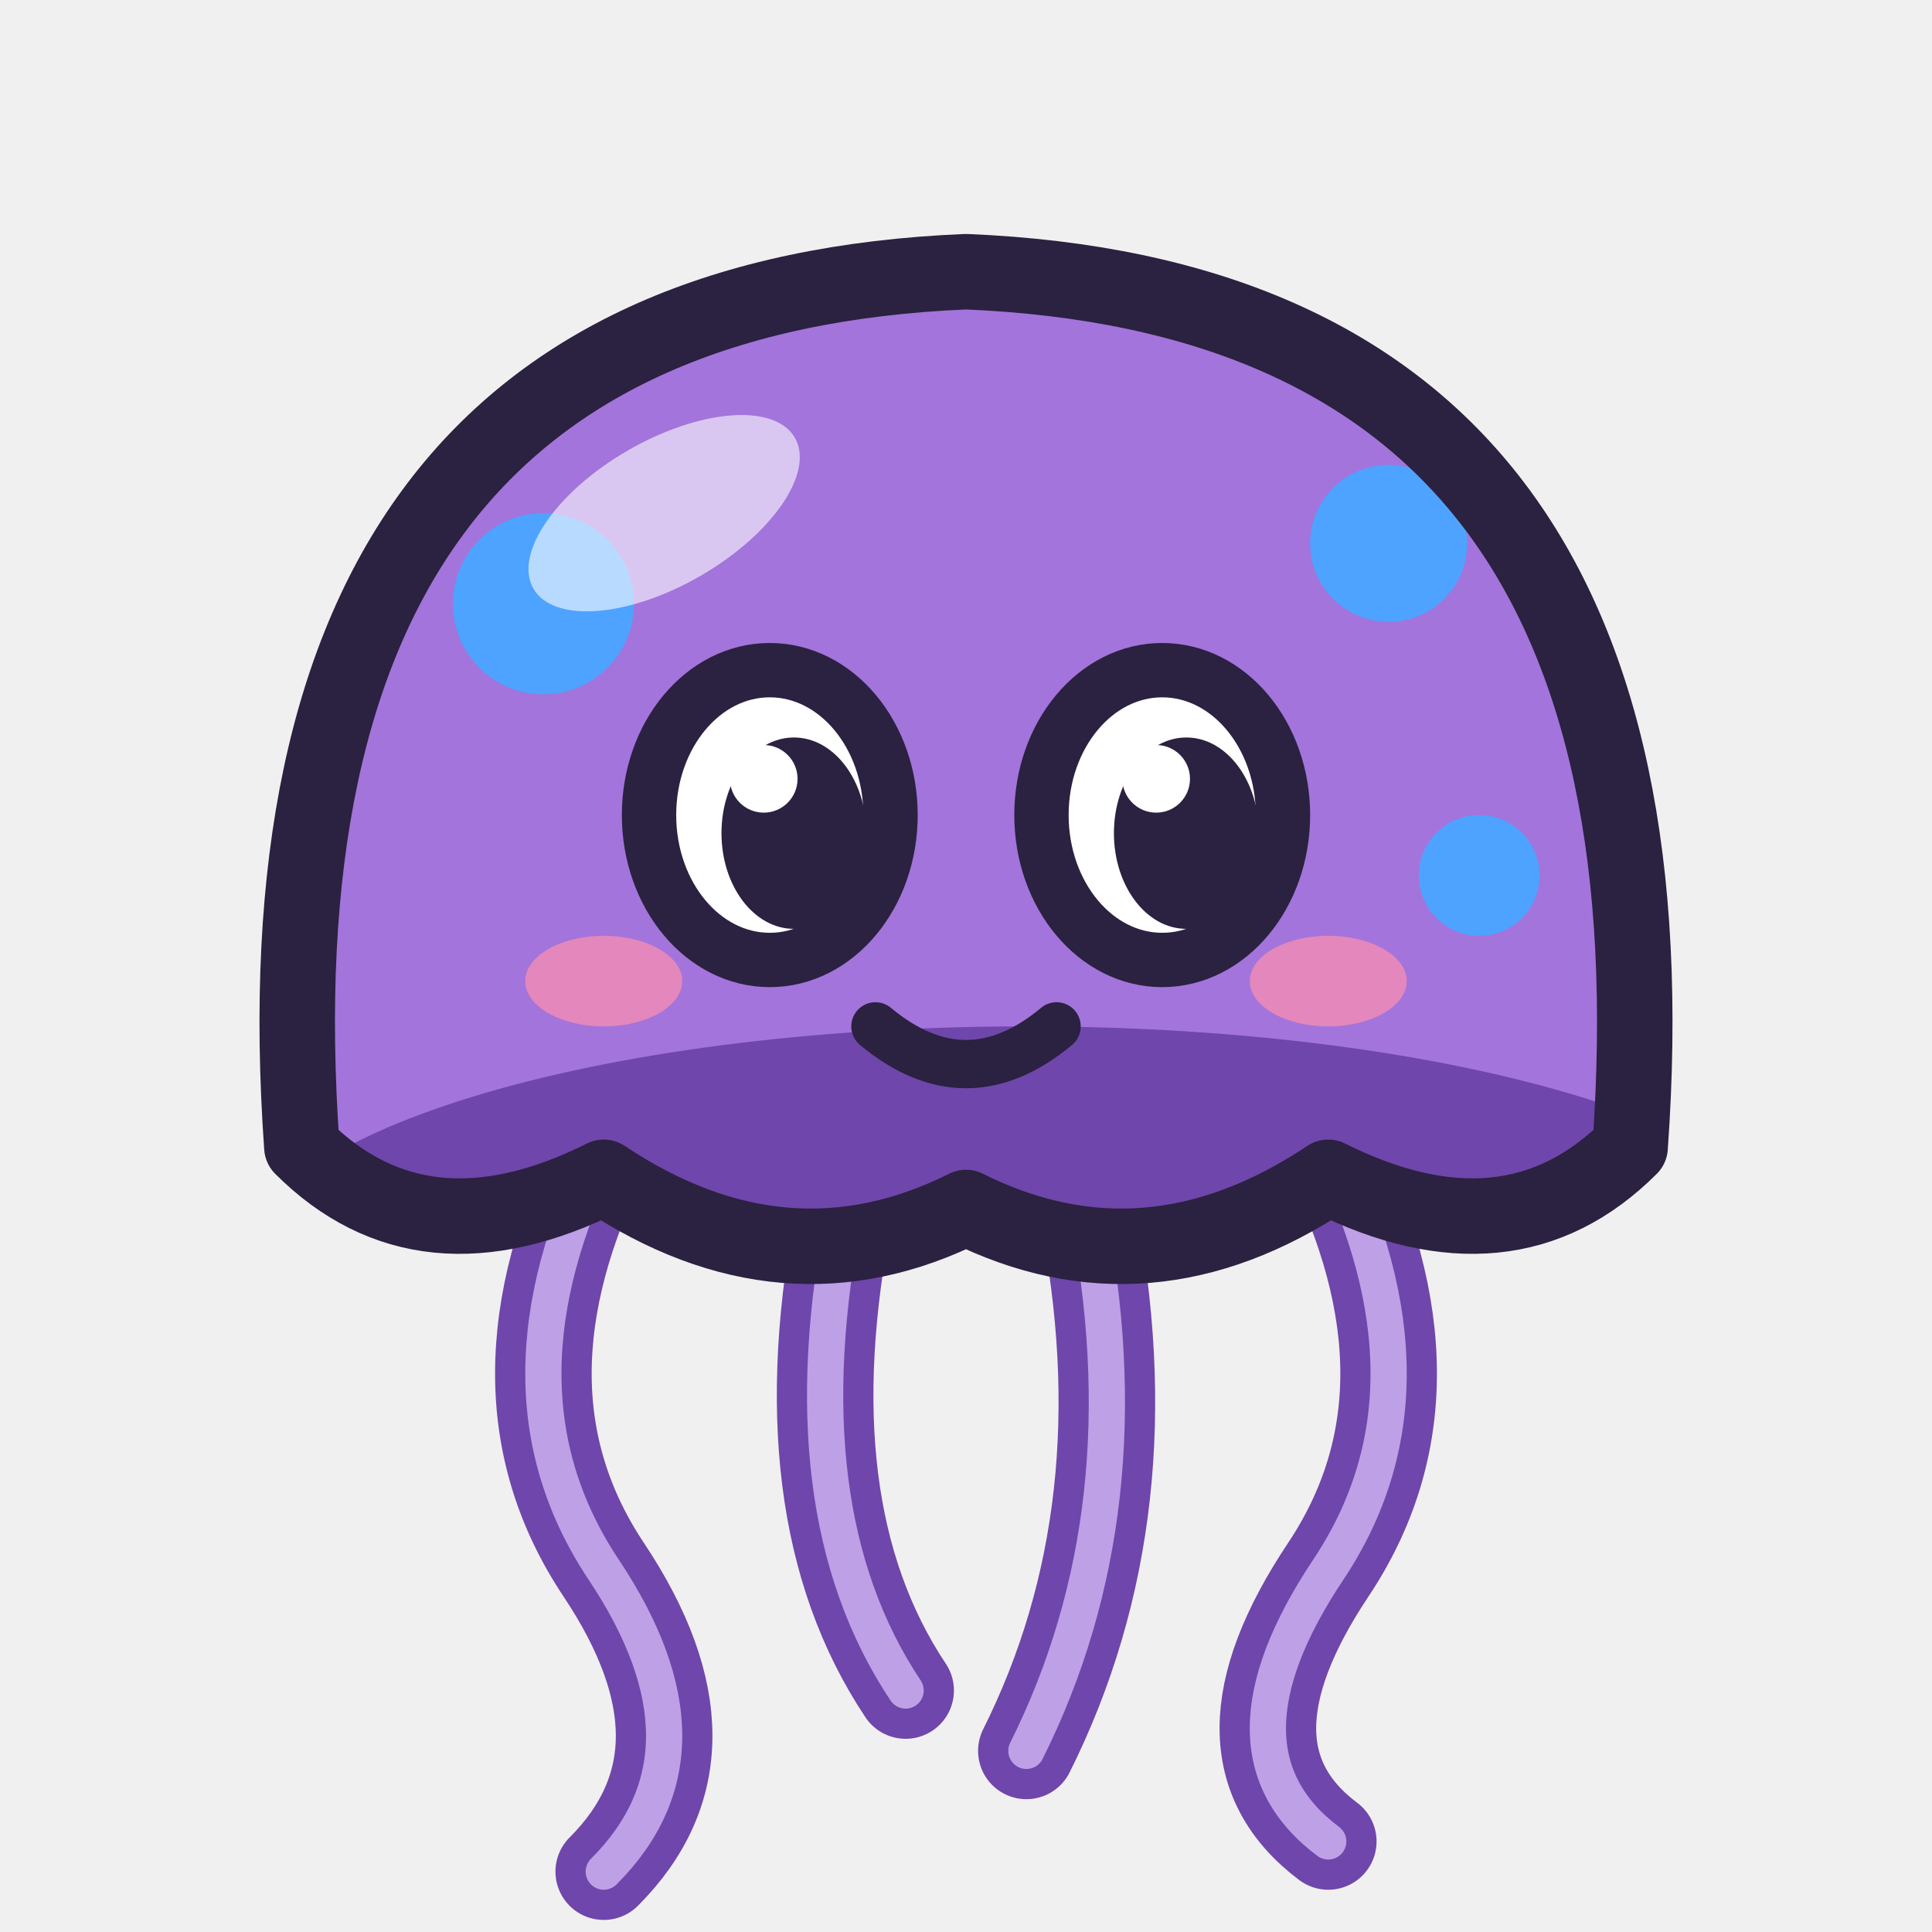
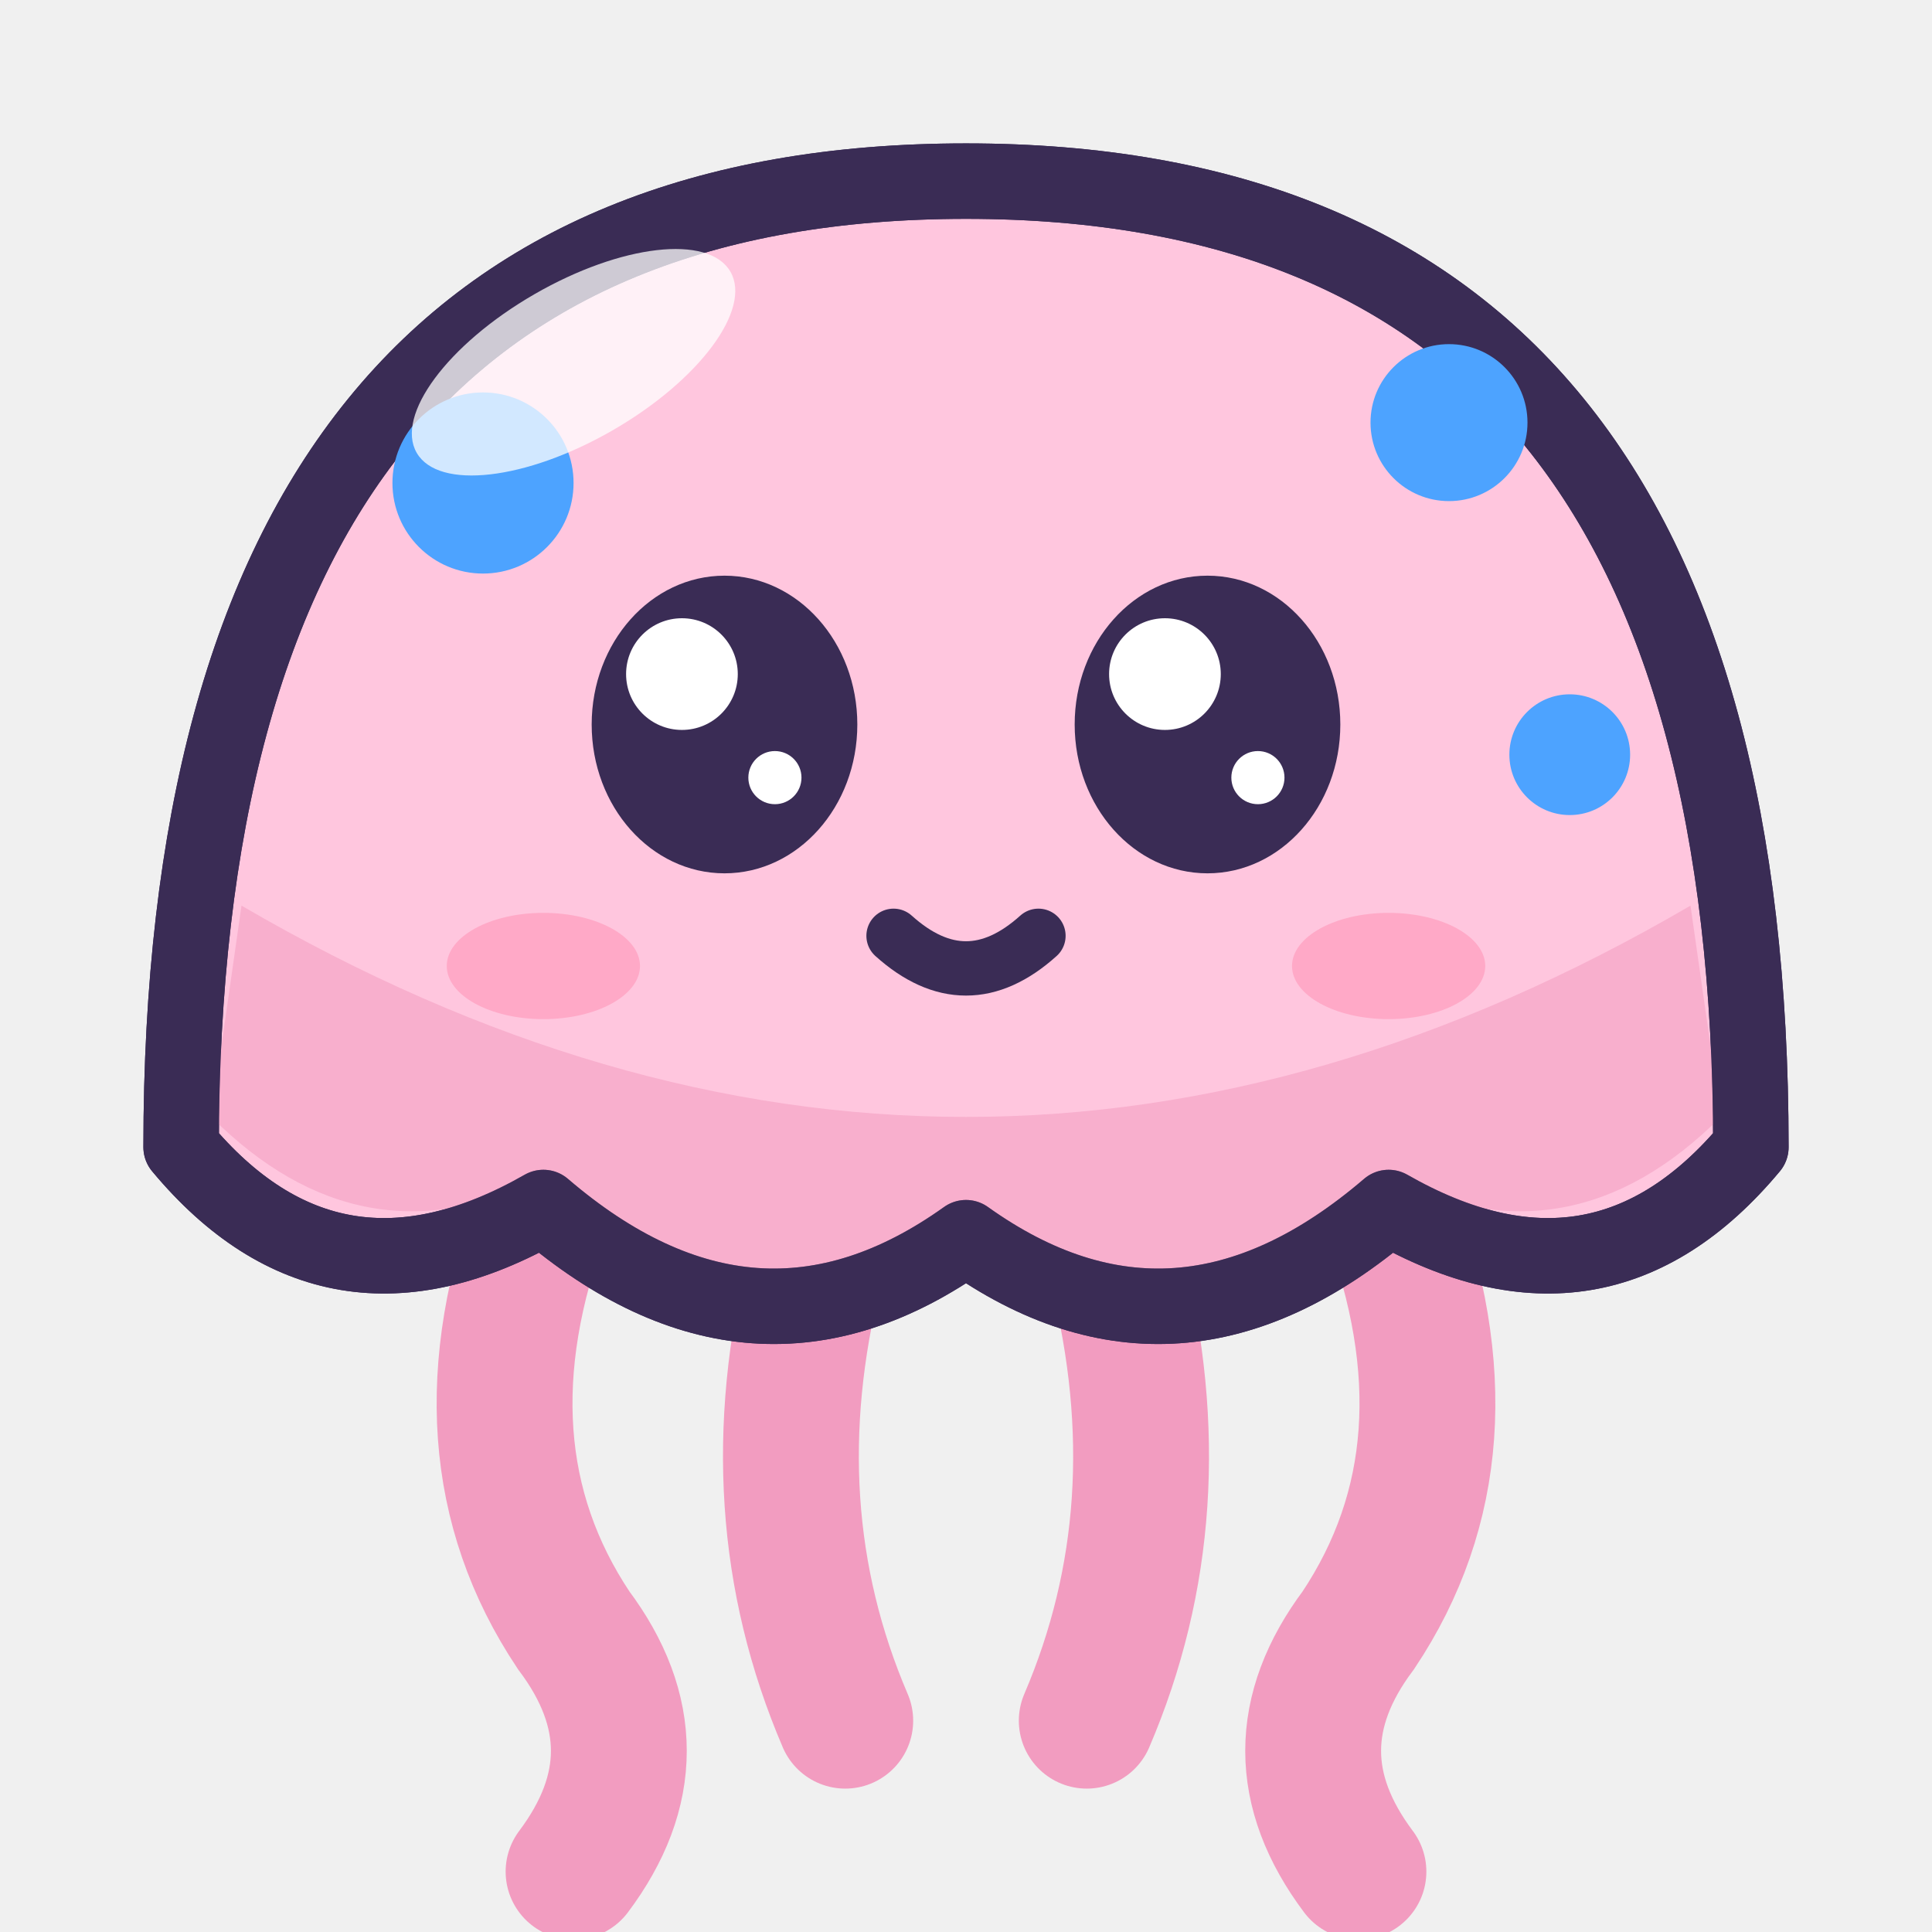
<svg xmlns="http://www.w3.org/2000/svg" viewBox="0 0 64 64">
-   <path d="M20 38 Q16 46 20 52 Q24 58 20 62 M28 40 Q26 50 30 56 M36 40 Q38 50 34 58 M44 38 Q48 46 44 52 Q40 58 44 61" fill="none" stroke="#6f46ab" stroke-width="3.2" stroke-linecap="round" />
-   <path d="M20 38 Q16 46 20 52 Q24 58 20 62 M28 40 Q26 50 30 56 M36 40 Q38 50 34 58 M44 38 Q48 46 44 52 Q40 58 44 61" fill="none" stroke="#d2b6f5" stroke-width="1.2" stroke-linecap="round" opacity="0.8" />
-   <defs>
-     <clipPath id="b">
-       <path d="M10 38 Q8 10 32 9 Q56 10 54 38 Q50 42 44 39 Q38 43 32 40 Q26 43 20 39 Q14 42 10 38 Z" />
-     </clipPath>
-   </defs>
-   <path d="M10 38 Q8 10 32 9 Q56 10 54 38 Q50 42 44 39 Q38 43 32 40 Q26 43 20 39 Q14 42 10 38 Z" fill="#a374db" />
-   <ellipse cx="34" cy="42" rx="26" ry="8" fill="#6f46ab" clip-path="url(#b)" />
-   <circle cx="18" cy="20" r="3" fill="#4da3ff" clip-path="url(#b)" />
-   <circle cx="46" cy="18" r="2.6" fill="#4da3ff" clip-path="url(#b)" />
-   <circle cx="49" cy="29" r="2" fill="#4da3ff" clip-path="url(#b)" />
-   <path d="M10 38 Q8 10 32 9 Q56 10 54 38 Q50 42 44 39 Q38 43 32 40 Q26 43 20 39 Q14 42 10 38 Z" fill="none" stroke="#2b2140" stroke-width="2.5" stroke-linejoin="round" stroke-linecap="round" />
-   <ellipse cx="25.5" cy="27" rx="4" ry="4.8" fill="#fff" stroke="#2b2140" stroke-width="1.8" stroke-linejoin="round" stroke-linecap="round" />
-   <ellipse cx="26.3" cy="27.6" rx="2.40" ry="3.17" fill="#2b2140" />
-   <circle cx="25.30" cy="25.80" r="1.12" fill="#fff" />
-   <ellipse cx="38.5" cy="27" rx="4" ry="4.8" fill="#fff" stroke="#2b2140" stroke-width="1.8" stroke-linejoin="round" stroke-linecap="round" />
-   <ellipse cx="39.3" cy="27.6" rx="2.40" ry="3.17" fill="#2b2140" />
-   <circle cx="38.30" cy="25.80" r="1.12" fill="#fff" />
-   <path d="M29 34 Q32 36.5 35 34" fill="none" stroke="#2b2140" stroke-width="1.6" stroke-linejoin="round" stroke-linecap="round" />
-   <ellipse cx="20" cy="32.5" rx="2.6" ry="1.5" fill="#ff8fb1" opacity="0.7" />
-   <ellipse cx="44" cy="32.5" rx="2.6" ry="1.5" fill="#ff8fb1" opacity="0.7" />
-   <ellipse cx="22" cy="17" rx="5" ry="2.4" fill="#fff" opacity="0.6" transform="rotate(-30 22 17)" />
+   <path d="M18 40 Q15 48 19 54 Q22 58 19 62" fill="none" stroke="#f29cc0" stroke-width="4.5" stroke-linecap="round" />
+   <path d="M27 42 Q25 50 28 57" fill="none" stroke="#f29cc0" stroke-width="4.5" stroke-linecap="round" />
+   <path d="M37 42 Q39 50 36 57" fill="none" stroke="#f29cc0" stroke-width="4.5" stroke-linecap="round" />
+   <path d="M46 40 Q49 48 45 54 Q42 58 45 62" fill="none" stroke="#f29cc0" stroke-width="4.5" stroke-linecap="round" />
+   <path d="M6 38 Q6 6 32 6 Q58 6 58 38 Q53 44 46 40 Q39 46 32 41 Q25 46 18 40 Q11 44 6 38 Z" fill="#ffc6de" stroke="#3a2c55" stroke-width="2.5" stroke-linejoin="round" stroke-linecap="round" />
+   <path d="M8 30 Q32 44 56 30 L57 37 Q52 42 46 39 Q39 45 32 40 Q25 45 18 39 Q12 42 7 37 Z" fill="#f29cc0" opacity="0.55" />
+   <path d="M6 38 Q6 6 32 6 Q58 6 58 38 Q53 44 46 40 Q39 46 32 41 Q25 46 18 40 Q11 44 6 38 Z" fill="none" stroke="#3a2c55" stroke-width="2.5" stroke-linejoin="round" stroke-linecap="round" />
+   <circle cx="16" cy="16" r="3" fill="#4da3ff" />
+   <circle cx="48" cy="14" r="2.6" fill="#4da3ff" />
+   <circle cx="52" cy="25" r="2" fill="#4da3ff" />
+   <ellipse cx="24" cy="24" rx="4.4" ry="4.93" fill="#3a2c55" />
+   <circle cx="22.59" cy="22.33" r="1.85" fill="#fff" />
+   <circle cx="25.67" cy="25.76" r="0.88" fill="#fff" />
+   <ellipse cx="40" cy="24" rx="4.4" ry="4.93" fill="#3a2c55" />
+   <circle cx="38.59" cy="22.33" r="1.85" fill="#fff" />
+   <circle cx="41.67" cy="25.76" r="0.88" fill="#fff" />
+   <ellipse cx="18" cy="32" rx="3.2" ry="1.76" fill="#ff9fbf" opacity="0.75" />
+   <ellipse cx="46" cy="32" rx="3.2" ry="1.76" fill="#ff9fbf" opacity="0.75" />
+   <path d="M29.6 31 Q32 33.16 34.4 31" fill="none" stroke="#3a2c55" stroke-width="1.8" stroke-linecap="round" />
+   <ellipse cx="19" cy="12" rx="6" ry="2.6" fill="#fff" opacity="0.75" transform="rotate(-30 19 12)" />
</svg>
